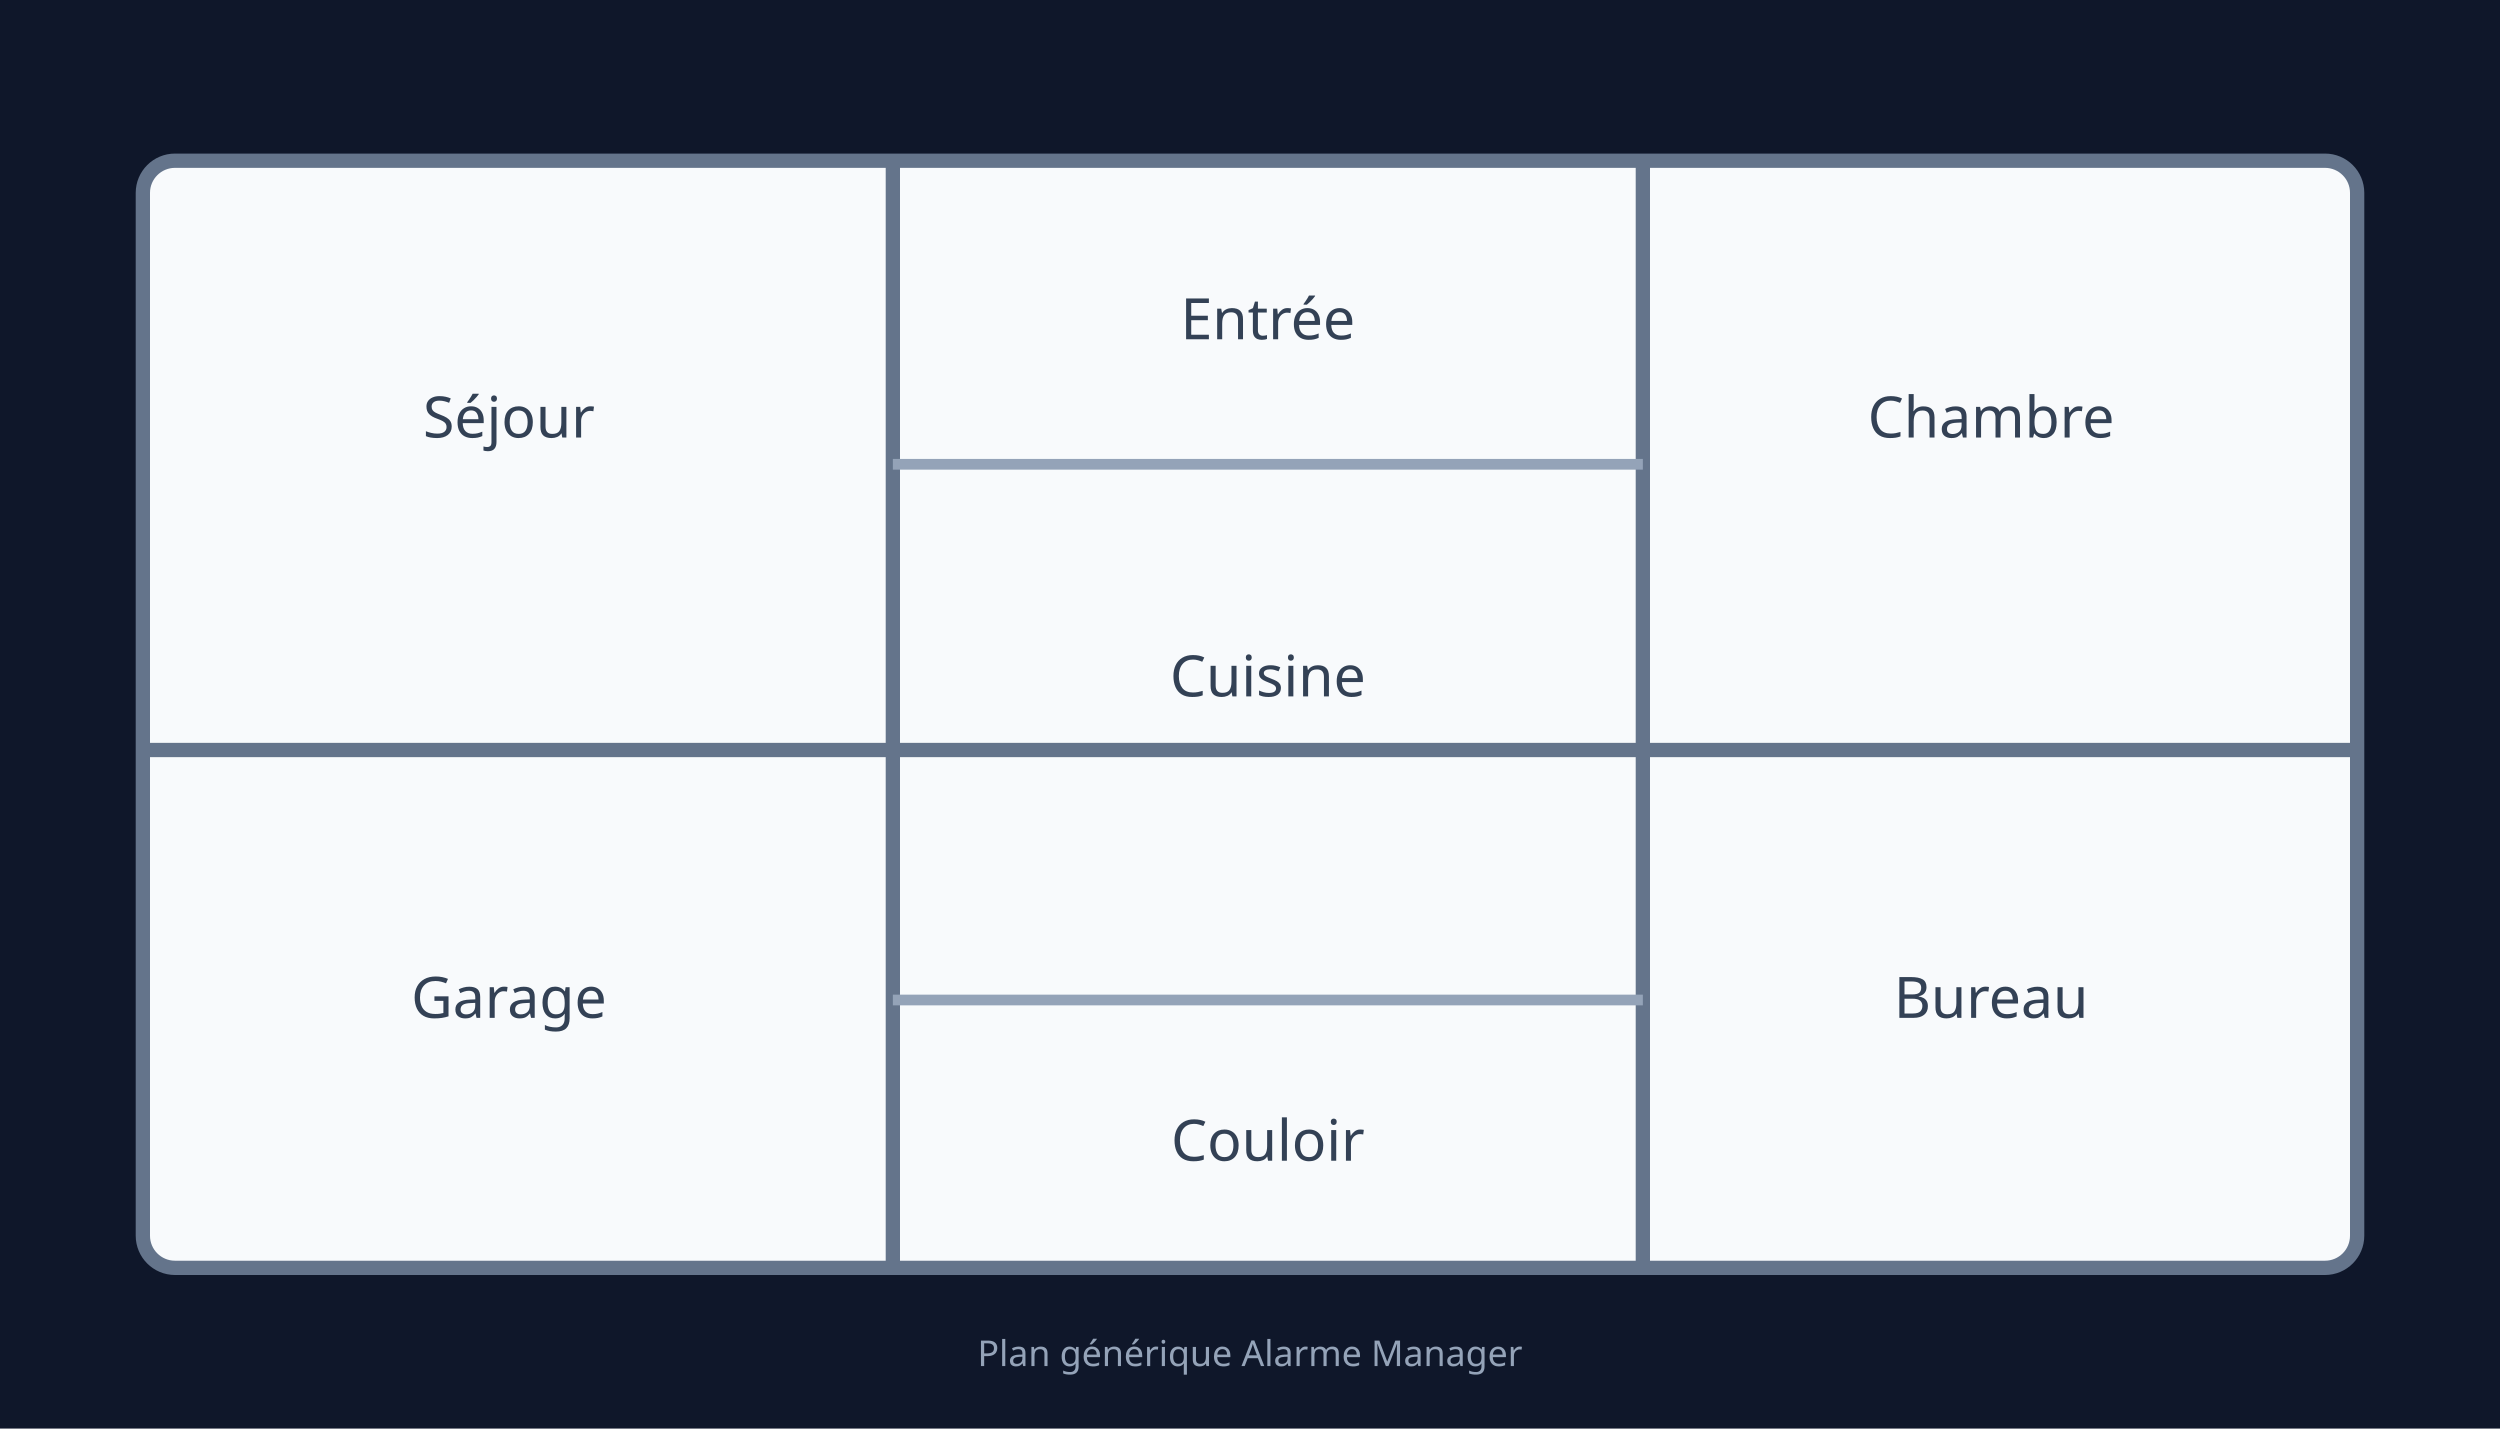
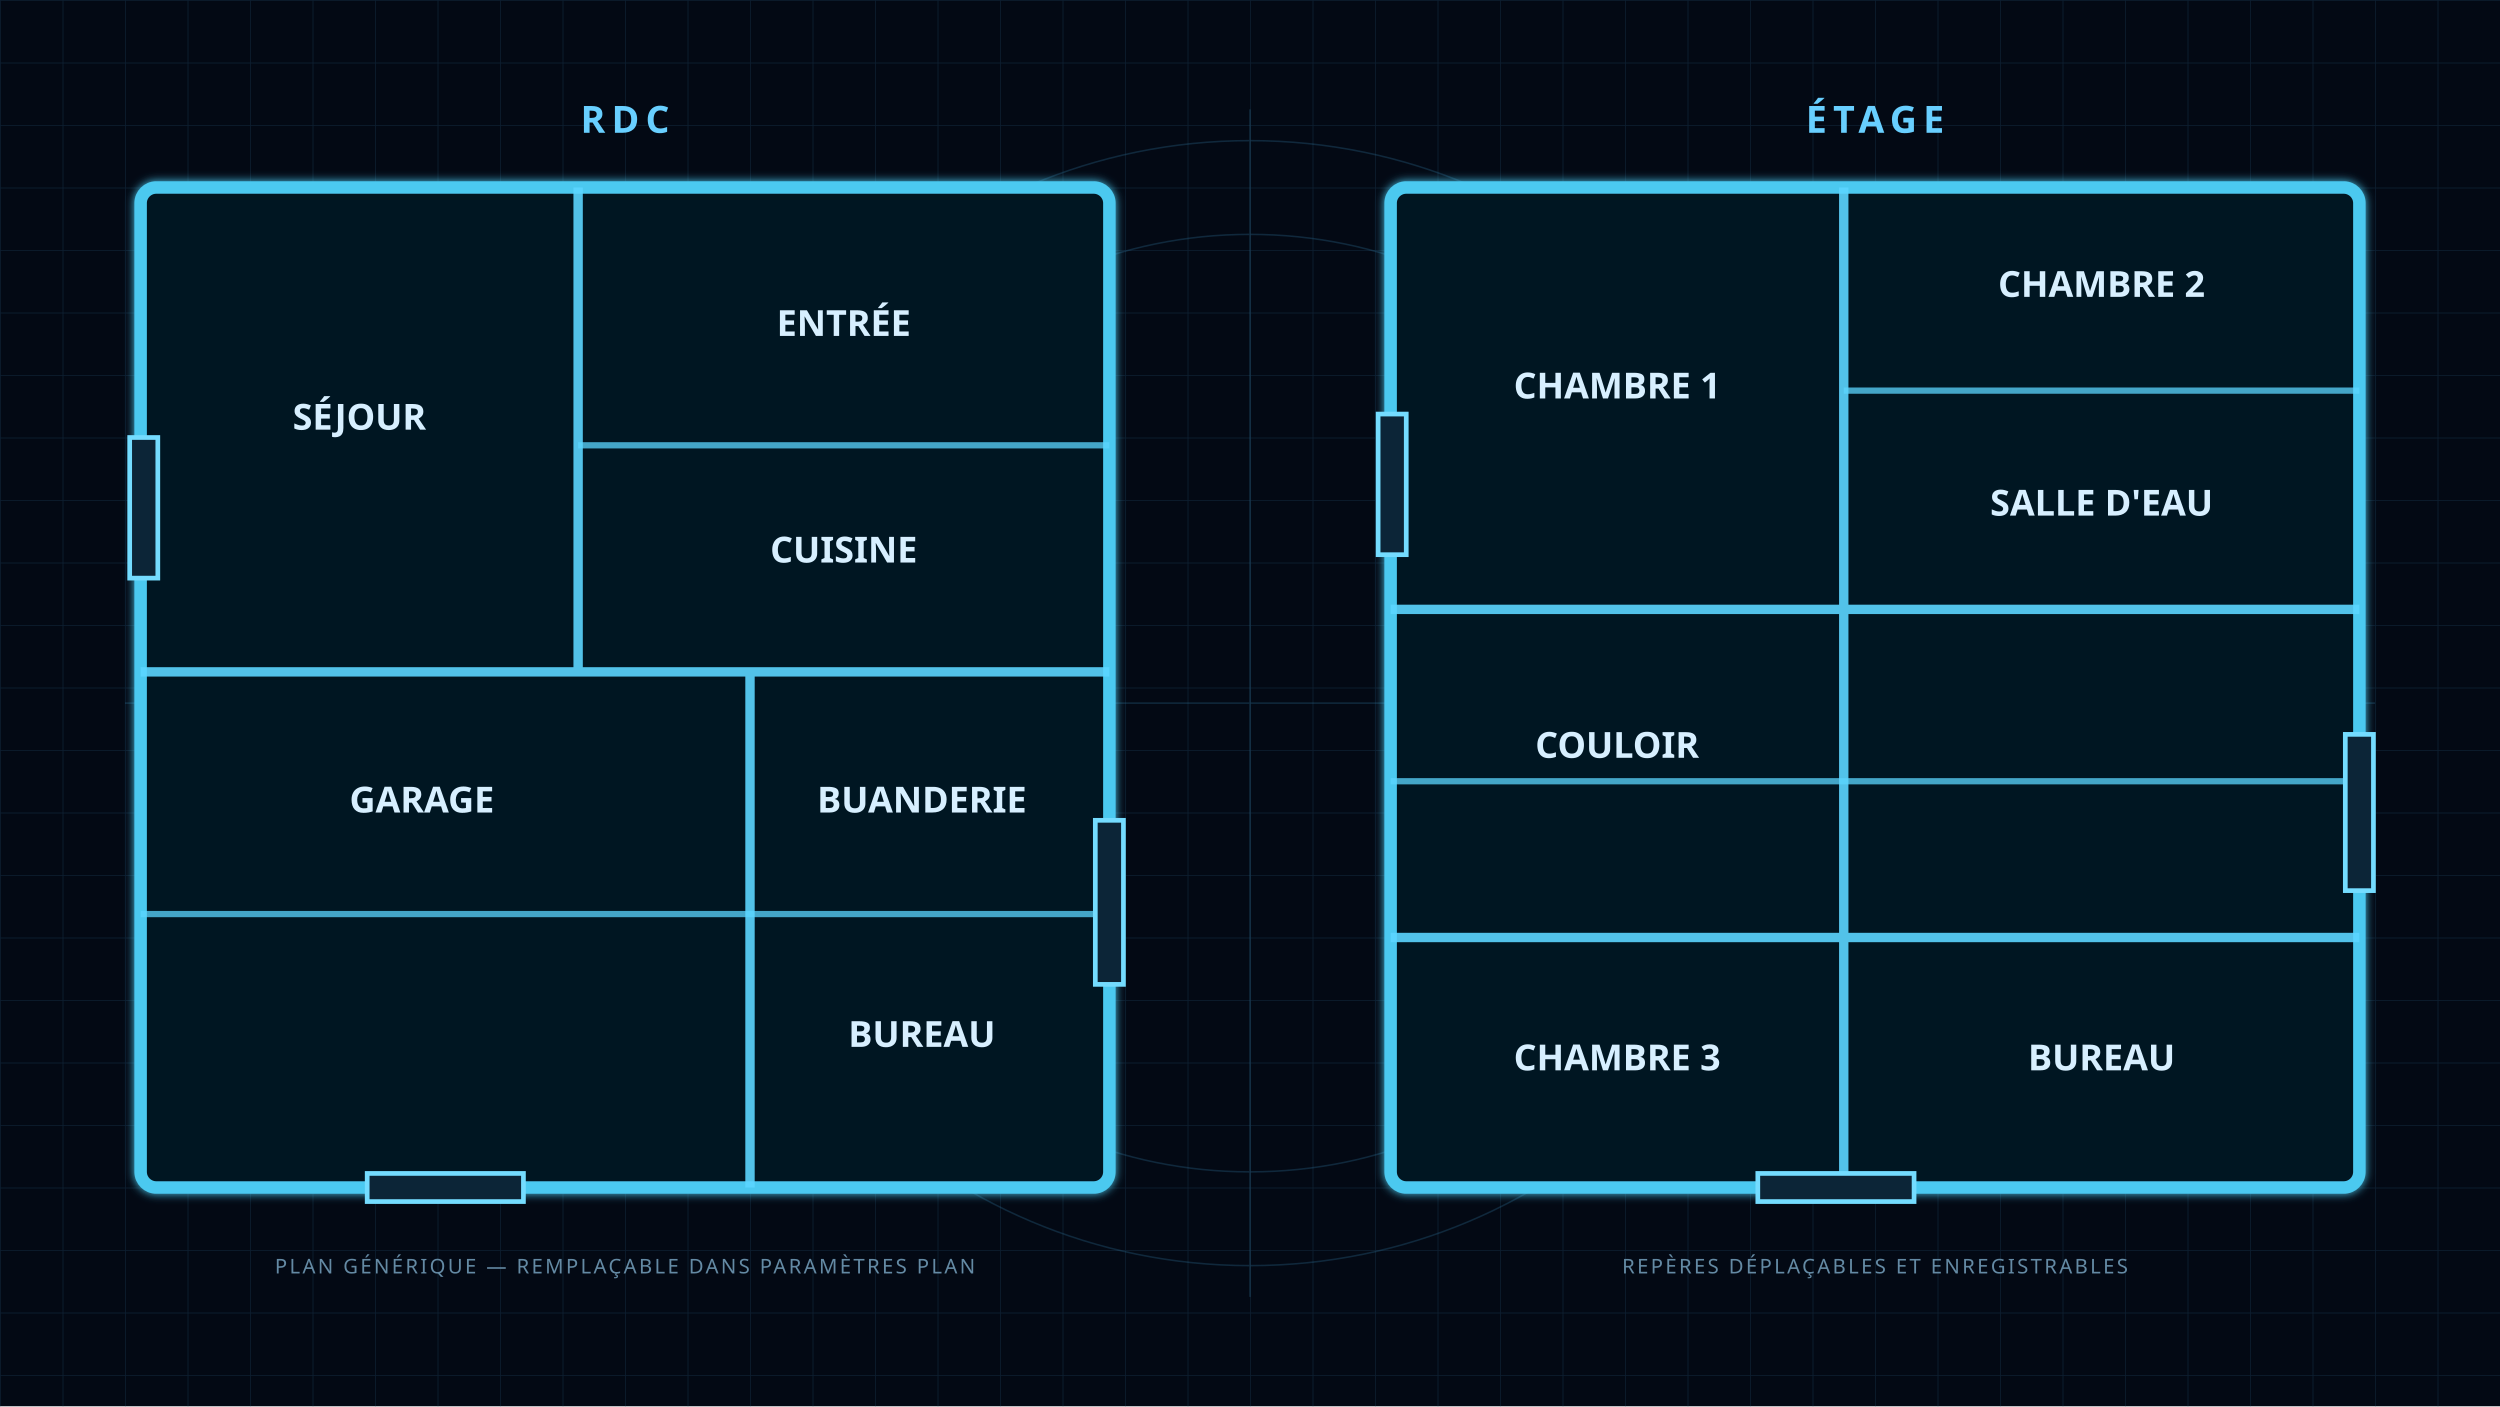
- <svg xmlns="http://www.w3.org/2000/svg" viewBox="0 0 1400 800">
-   <rect width="1400" height="800" fill="#0f172a" />
-   <rect x="80" y="90" width="1240" height="620" rx="18" fill="#f8fafc" stroke="#64748b" stroke-width="8" />
-   <path d="M80 420h1240M500 90v620M920 90v620" stroke="#64748b" stroke-width="8" />
-   <path d="M500 260h420M500 560h420" stroke="#94a3b8" stroke-width="6" />
-   <g font-family="system-ui" font-size="32" fill="#334155" text-anchor="middle">
-     <text x="285" y="245">Séjour</text>
-     <text x="710" y="190">Entrée</text>
-     <text x="710" y="390">Cuisine</text>
-     <text x="710" y="650">Couloir</text>
-     <text x="1115" y="245">Chambre</text>
-     <text x="285" y="570">Garage</text>
-     <text x="1115" y="570">Bureau</text>
+ <svg xmlns="http://www.w3.org/2000/svg" viewBox="0 0 1600 900">
+   <defs>
+     <pattern id="grid" width="40" height="40" patternUnits="userSpaceOnUse">
+       <path d="M40 0H0V40" fill="none" stroke="#15314a" stroke-width="1" opacity="0.55" />
+     </pattern>
+     <filter id="glow" x="-50%" y="-50%" width="200%" height="200%">
+       <feGaussianBlur stdDeviation="3" result="b" />
+       <feMerge>
+         <feMergeNode in="b" />
+         <feMergeNode in="SourceGraphic" />
+       </feMerge>
+     </filter>
+   </defs>
+   <rect width="1600" height="900" fill="#030914" />
+   <rect width="1600" height="900" fill="url(#grid)" />
+   <g opacity="0.32" stroke="#2b6c91" stroke-width="1" fill="none">
+     <circle cx="800" cy="450" r="360" />
+     <circle cx="800" cy="450" r="300" />
+     <path d="M80 450H1520M800 70V830" />
  </g>
-   <text x="700" y="765" text-anchor="middle" font-family="system-ui" font-size="20" fill="#94a3b8">Plan générique Alarme Manager</text>
+   <g font-family="system-ui, sans-serif" text-anchor="middle">
+     <text x="400" y="85" fill="#68cfff" font-size="24" font-weight="700" letter-spacing="4">RDC</text>
+     <text x="1200" y="85" fill="#68cfff" font-size="24" font-weight="700" letter-spacing="4">ÉTAGE</text>
+   </g>
+   <g fill="#061420" stroke="#4cc9f0" stroke-width="8" filter="url(#glow)">
+     <rect x="90" y="120" width="620" height="640" rx="10" />
+     <rect x="890" y="120" width="620" height="640" rx="10" />
+   </g>
+   <g stroke="#5bd5ff" stroke-width="6" fill="none" opacity="0.9">
+     <path d="M90 430H710M370 120V430M480 430V760" />
+     <path d="M890 390H1510M1180 120V760M890 600H1510" />
+   </g>
+   <g stroke="#5bd5ff" stroke-width="4" fill="none" opacity="0.75">
+     <path d="M370 285H710M90 585H480M480 585H710" />
+     <path d="M1180 250H1510M890 500H1180M1180 500H1510" />
+   </g>
+   <g fill="#0c2537" stroke="#74dcff" stroke-width="3">
+     <rect x="83" y="280" width="18" height="90" />
+     <rect x="235" y="751" width="100" height="18" />
+     <rect x="701" y="525" width="18" height="105" />
+     <rect x="882" y="265" width="18" height="90" />
+     <rect x="1125" y="751" width="100" height="18" />
+     <rect x="1501" y="470" width="18" height="100" />
+   </g>
+   <g font-family="system-ui, sans-serif" fill="#d7efff" text-anchor="middle">
+     <g font-size="23" font-weight="650">
+       <text x="230" y="275">SÉJOUR</text>
+       <text x="540" y="215">ENTRÉE</text>
+       <text x="540" y="360">CUISINE</text>
+       <text x="270" y="520">GARAGE</text>
+       <text x="590" y="520">BUANDERIE</text>
+       <text x="590" y="670">BUREAU</text>
+       <text x="1035" y="255">CHAMBRE 1</text>
+       <text x="1345" y="190">CHAMBRE 2</text>
+       <text x="1345" y="330">SALLE D'EAU</text>
+       <text x="1035" y="485">COULOIR</text>
+       <text x="1035" y="685">CHAMBRE 3</text>
+       <text x="1345" y="685">BUREAU</text>
+     </g>
+     <g font-size="13" fill="#648aa4" letter-spacing="1.5">
+       <text x="400" y="815">PLAN GÉNÉRIQUE — REMPLAÇABLE DANS PARAMÈTRES PLAN</text>
+       <text x="1200" y="815">REPÈRES DÉPLAÇABLES ET ENREGISTRABLES</text>
+     </g>
+   </g>
</svg>
